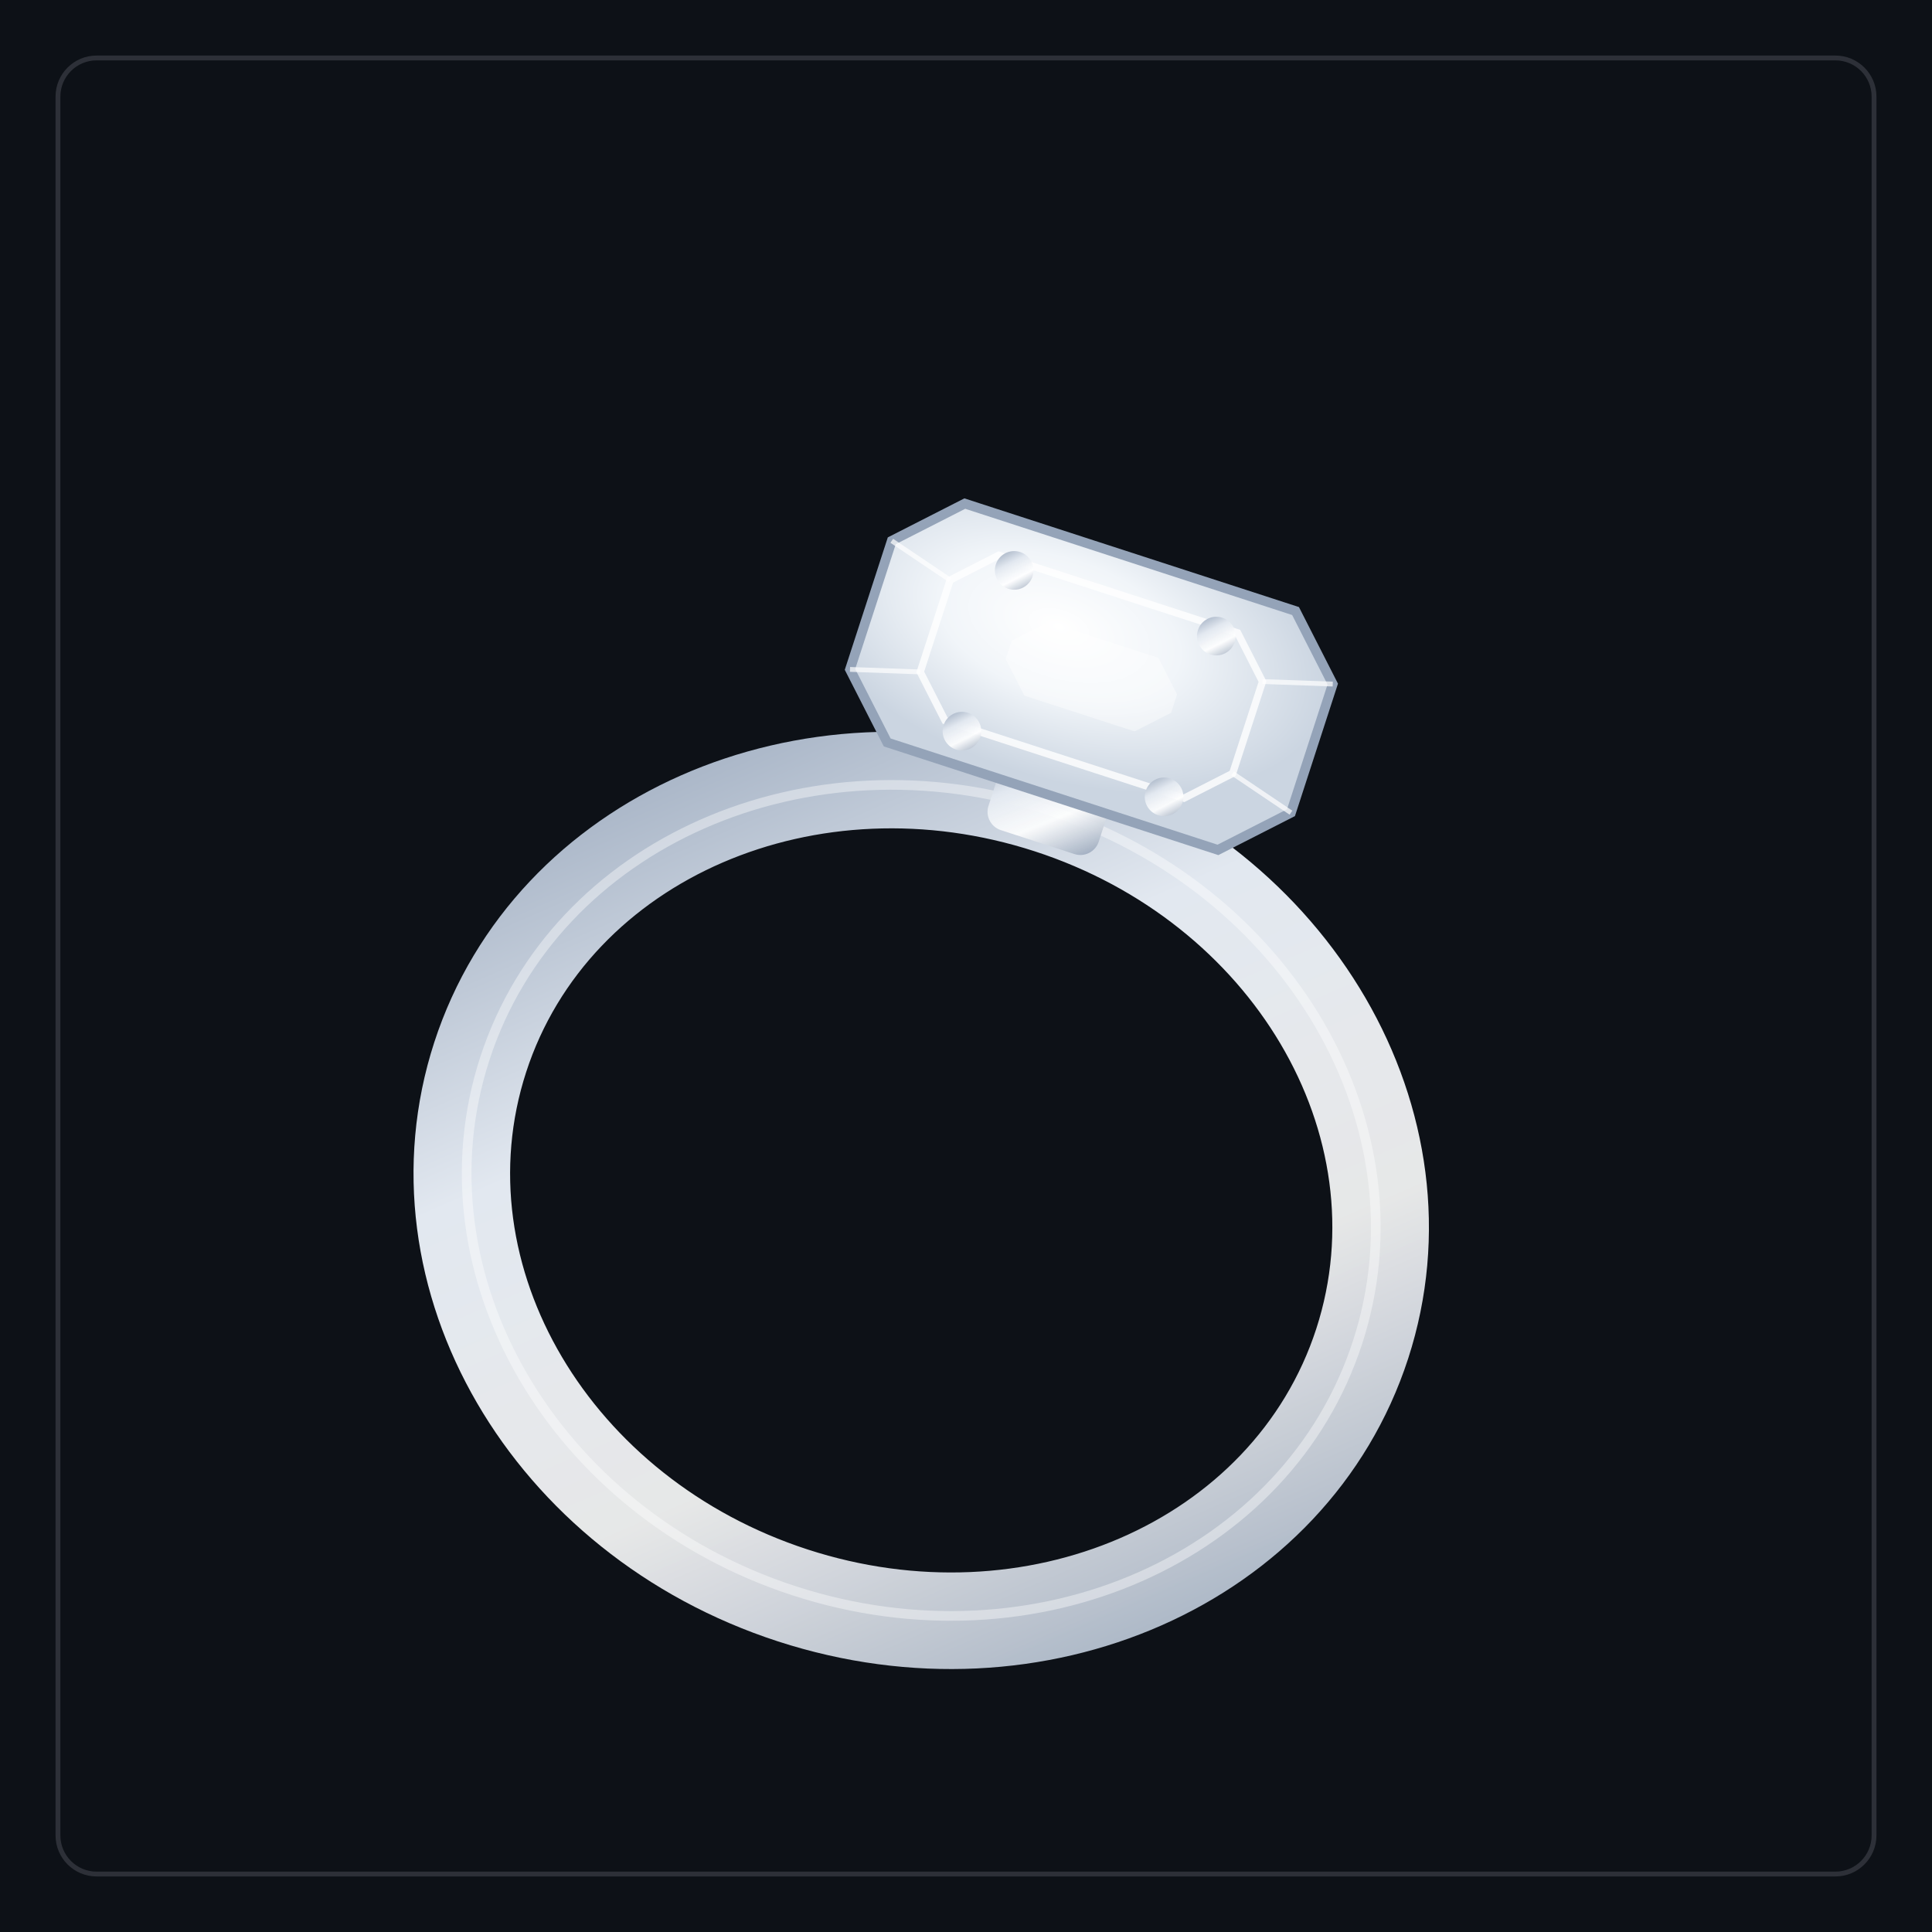
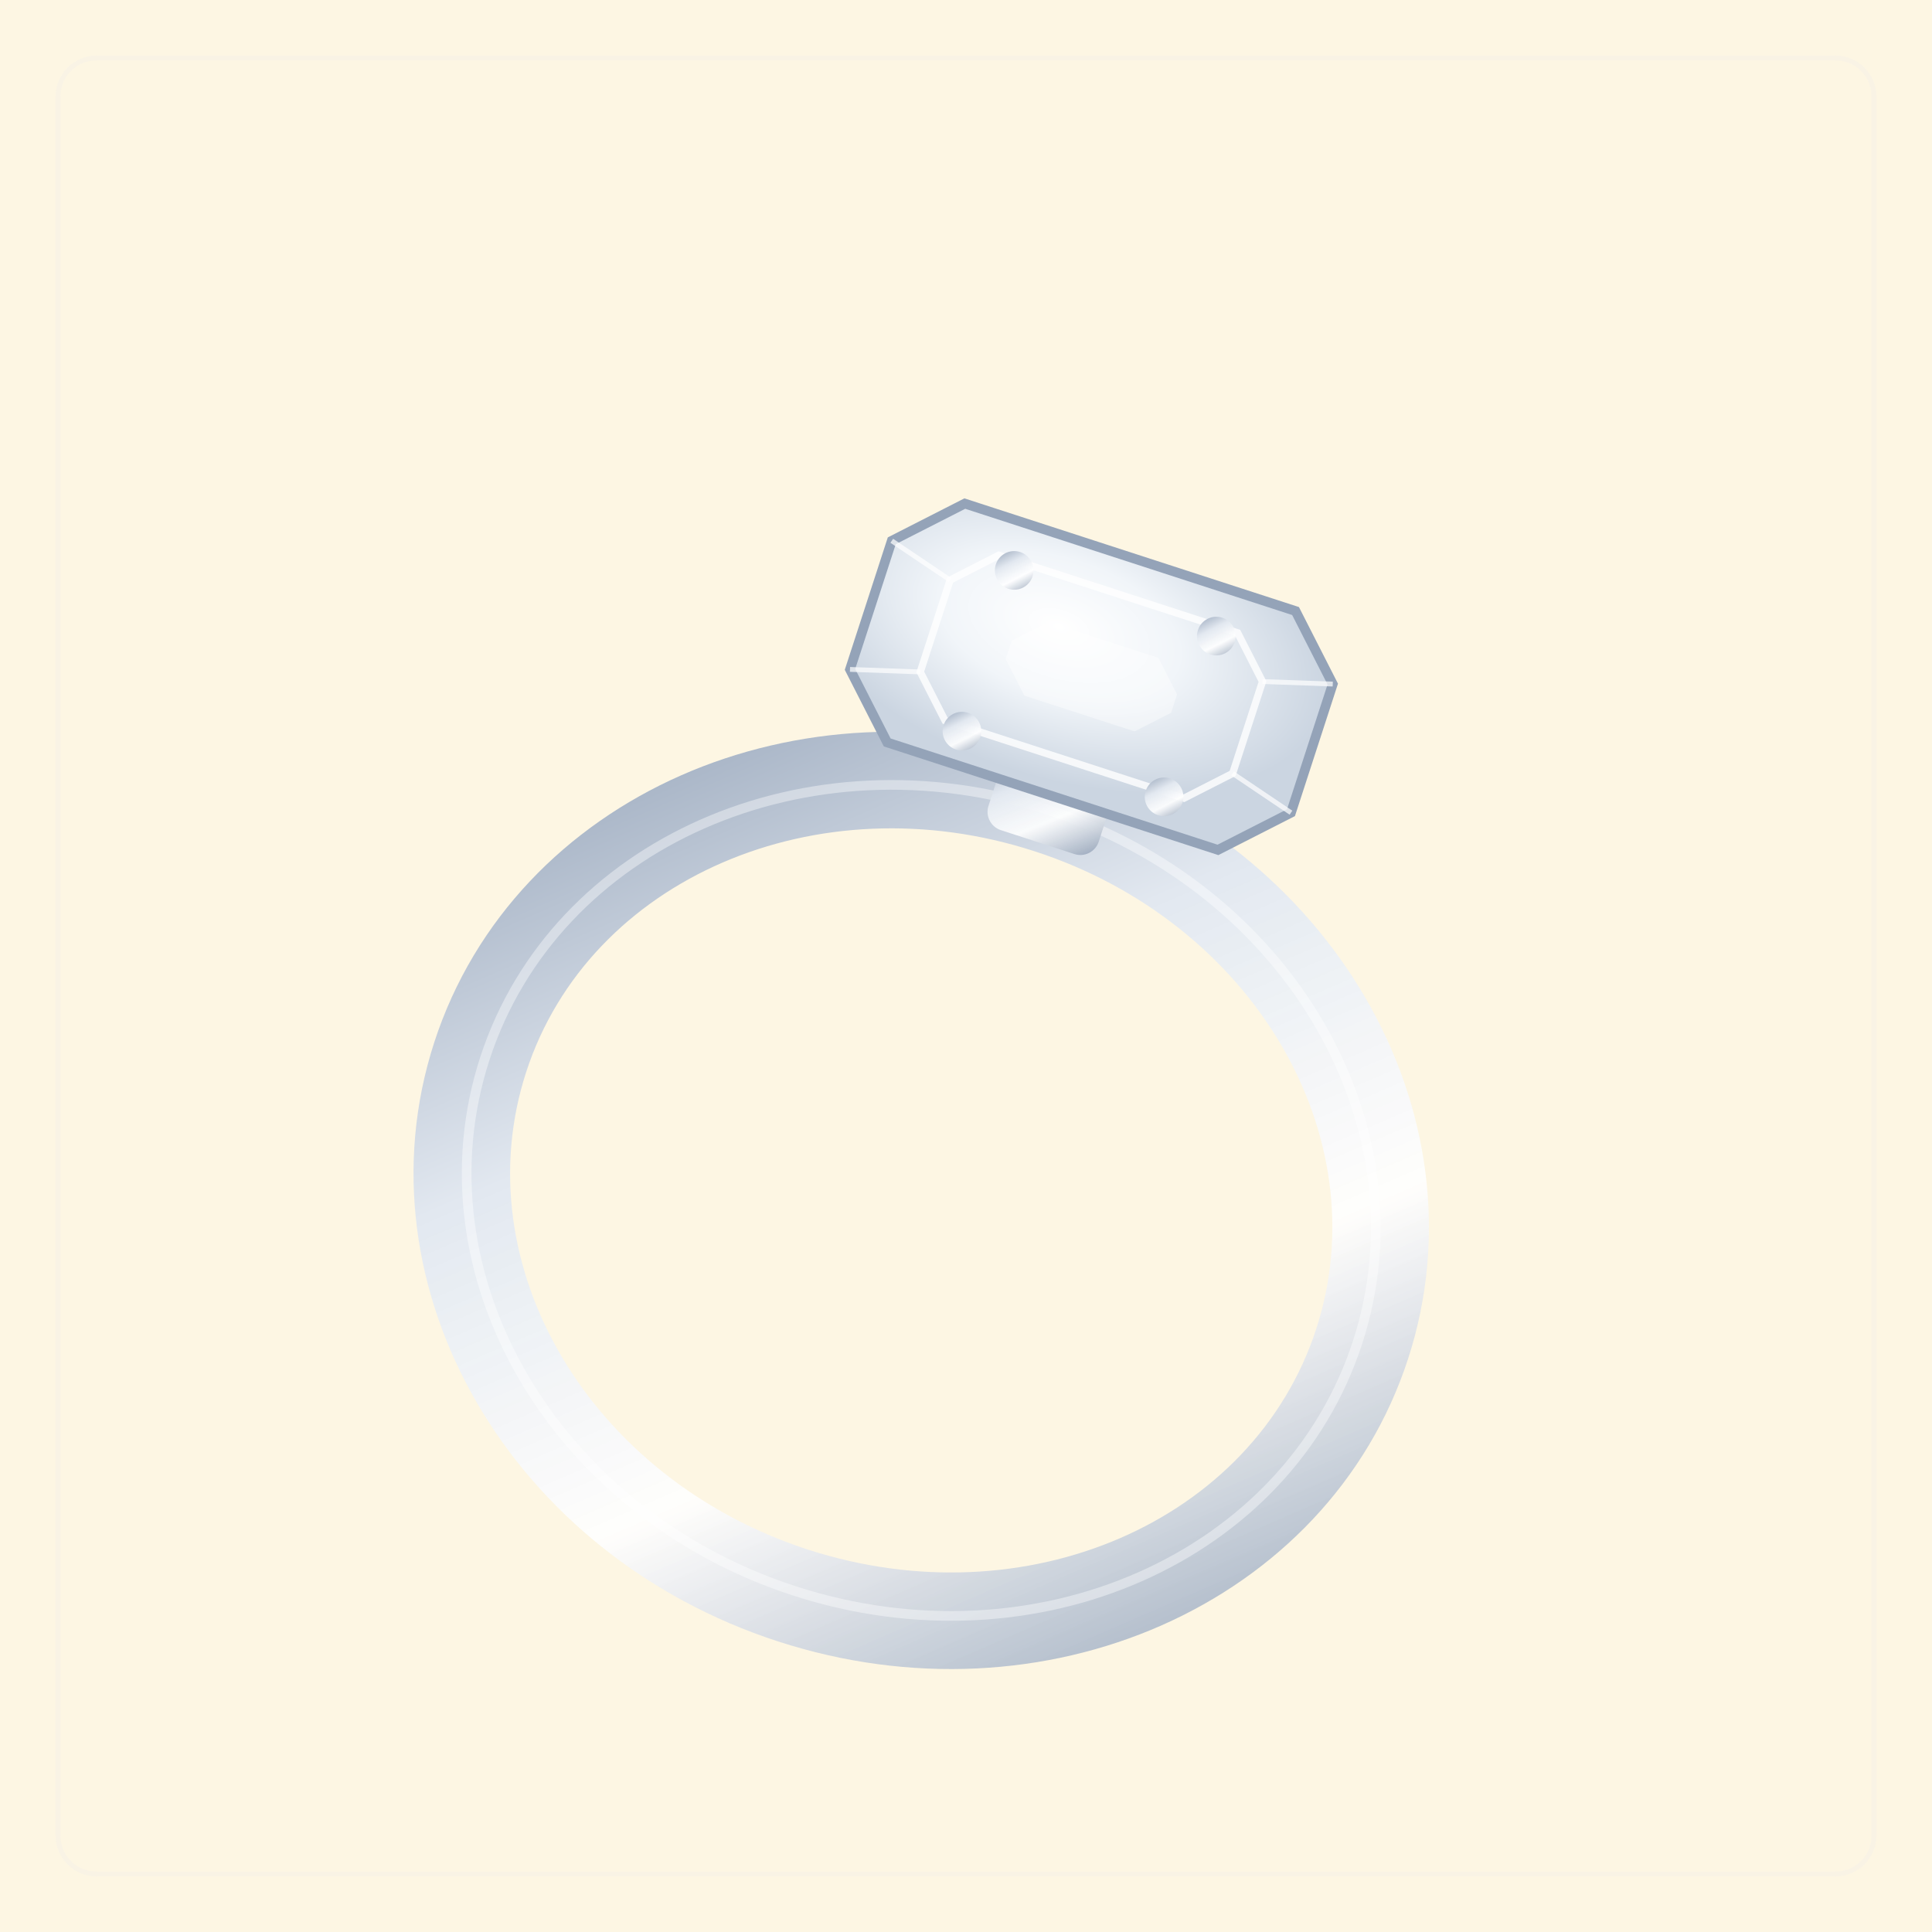
<svg xmlns="http://www.w3.org/2000/svg" viewBox="0 0 400 400" width="100%" height="100%">
-   <rect width="400" height="400" fill="#0d1117" />
+   <rect width="400" height="400" fill="#fdf6e3" />
  <rect x="12" y="12" width="376" height="376" rx="8" fill="none" stroke="#e2e8f0" stroke-opacity="0.15" stroke-width="1" />
  <defs>
    <linearGradient id="bandGrad" x1="0%" y1="0%" x2="100%" y2="100%">
      <stop offset="0%" stop-color="#94a3b8" />
      <stop offset="35%" stop-color="#e2e8f0" />
      <stop offset="65%" stop-color="#ffffff" stop-opacity="0.9" />
      <stop offset="100%" stop-color="#94a3b8" />
    </linearGradient>
    <radialGradient id="gemGrad" cx="40%" cy="35%" r="60%">
      <stop offset="0%" stop-color="#ffffff" />
      <stop offset="45%" stop-color="#f1f5f9" />
      <stop offset="100%" stop-color="#cbd5e1" />
    </radialGradient>
  </defs>
  <g transform="rotate(18 200 220)">
    <ellipse cx="200" cy="250" rx="95" ry="85" fill="none" stroke="url(#bandGrad)" stroke-width="22" stroke-linecap="round" />
    <ellipse cx="200" cy="250" rx="95" ry="85" fill="none" stroke="#ffffff" stroke-width="2" opacity="0.4" />
-     <ellipse cx="200" cy="250" rx="84" ry="74" fill="none" stroke="#0d1117" stroke-width="4" />
+     <ellipse cx="200" cy="250" rx="84" ry="74" fill="none" stroke="#fdf6e3" stroke-width="4" />
    <rect x="188" y="152" width="24" height="20" rx="4" fill="url(#bandGrad)" />
    <path d="M178,160 L188,140 L212,140 L222,160 Z" fill="#e2e8f0" stroke="#94a3b8" stroke-width="1.5" />
    <g transform="translate(200, 136)">
      <polygon points="-36,-26 36,-26 48,-14 48,14 36,26 -36,26 -48,14 -48,-14" fill="url(#gemGrad)" stroke="#94a3b8" stroke-width="2" />
      <polygon points="-26,-18 26,-18 34,-10 34,10 26,18 -26,18 -34,10 -34,-10" fill="none" stroke="#ffffff" stroke-width="1.5" opacity="0.8" />
      <line x1="-48" y1="-14" x2="-34" y2="-10" stroke="#ffffff" stroke-width="1" opacity="0.7" />
      <line x1="48" y1="-14" x2="34" y2="-10" stroke="#ffffff" stroke-width="1" opacity="0.7" />
      <line x1="48" y1="14" x2="34" y2="10" stroke="#ffffff" stroke-width="1" opacity="0.7" />
      <line x1="-48" y1="14" x2="-34" y2="10" stroke="#ffffff" stroke-width="1" opacity="0.7" />
      <polygon points="-12,-8 12,-8 18,-2 18,2 12,8 -12,8 -18,2 -18,-2" fill="#ffffff" opacity="0.4" />
    </g>
    <circle cx="178" cy="120" r="4" fill="url(#bandGrad)" />
    <circle cx="222" cy="120" r="4" fill="url(#bandGrad)" />
    <circle cx="178" cy="155" r="4" fill="url(#bandGrad)" />
    <circle cx="222" cy="155" r="4" fill="url(#bandGrad)" />
  </g>
</svg>
